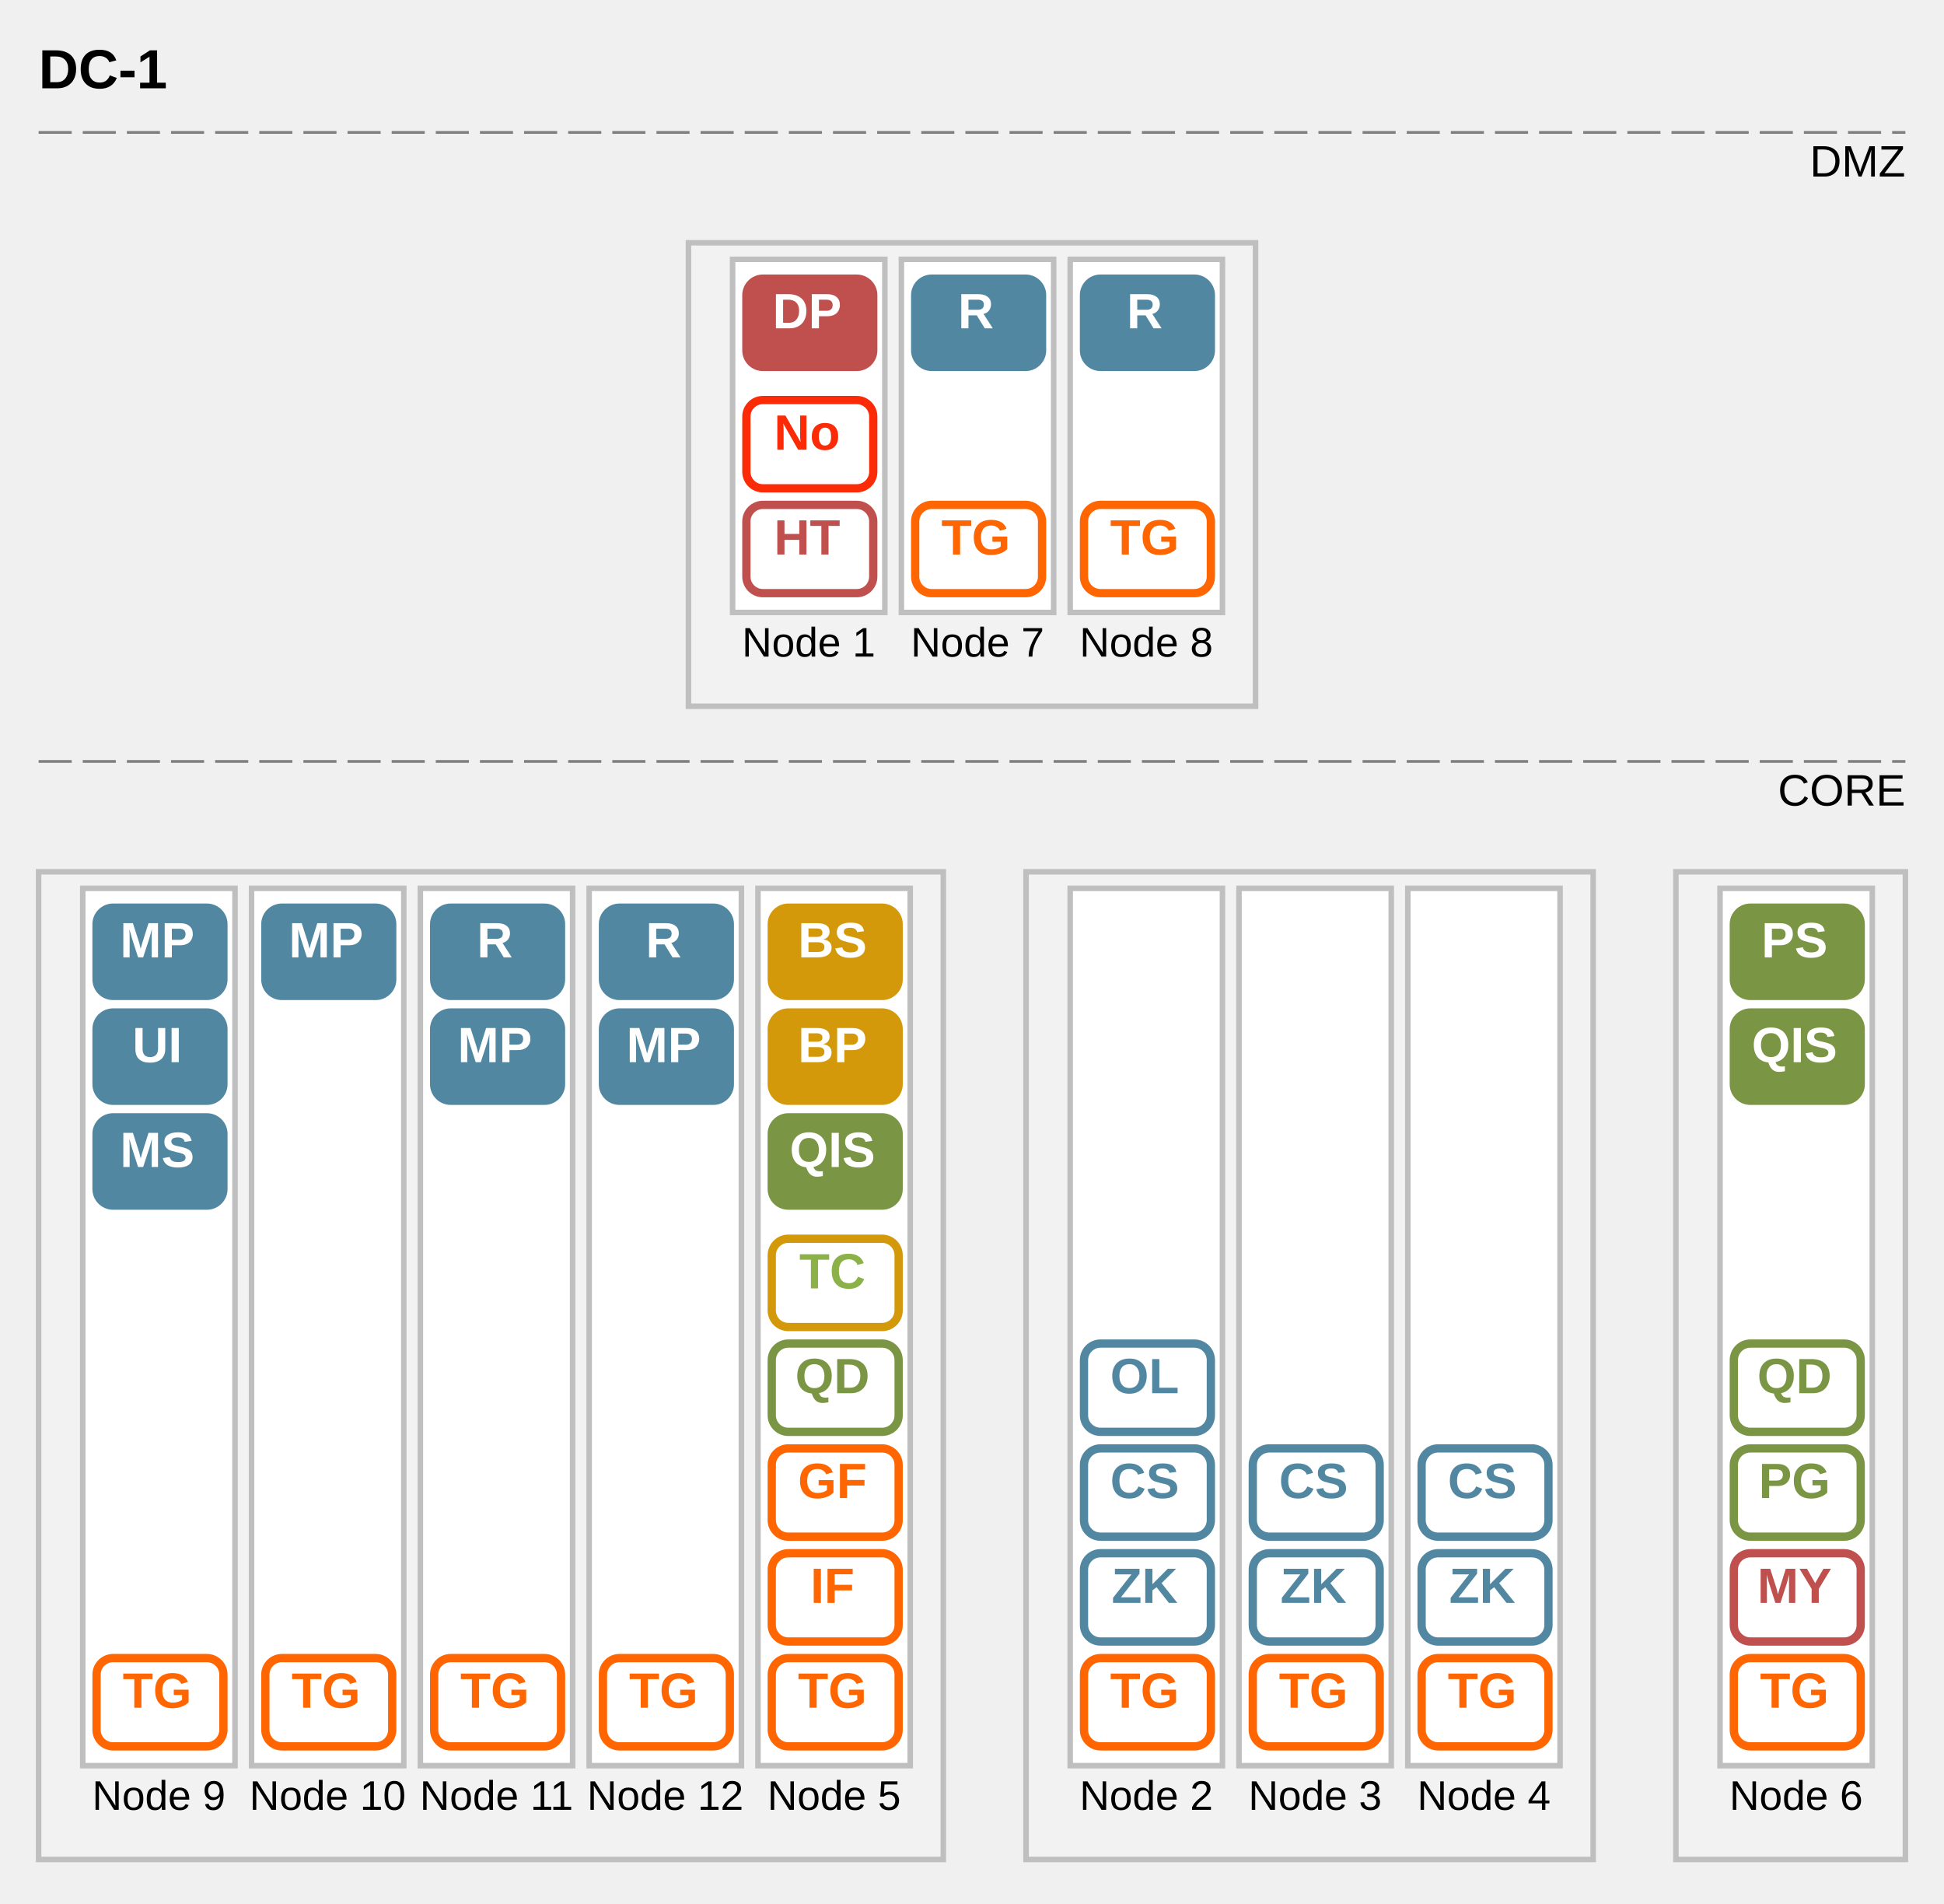
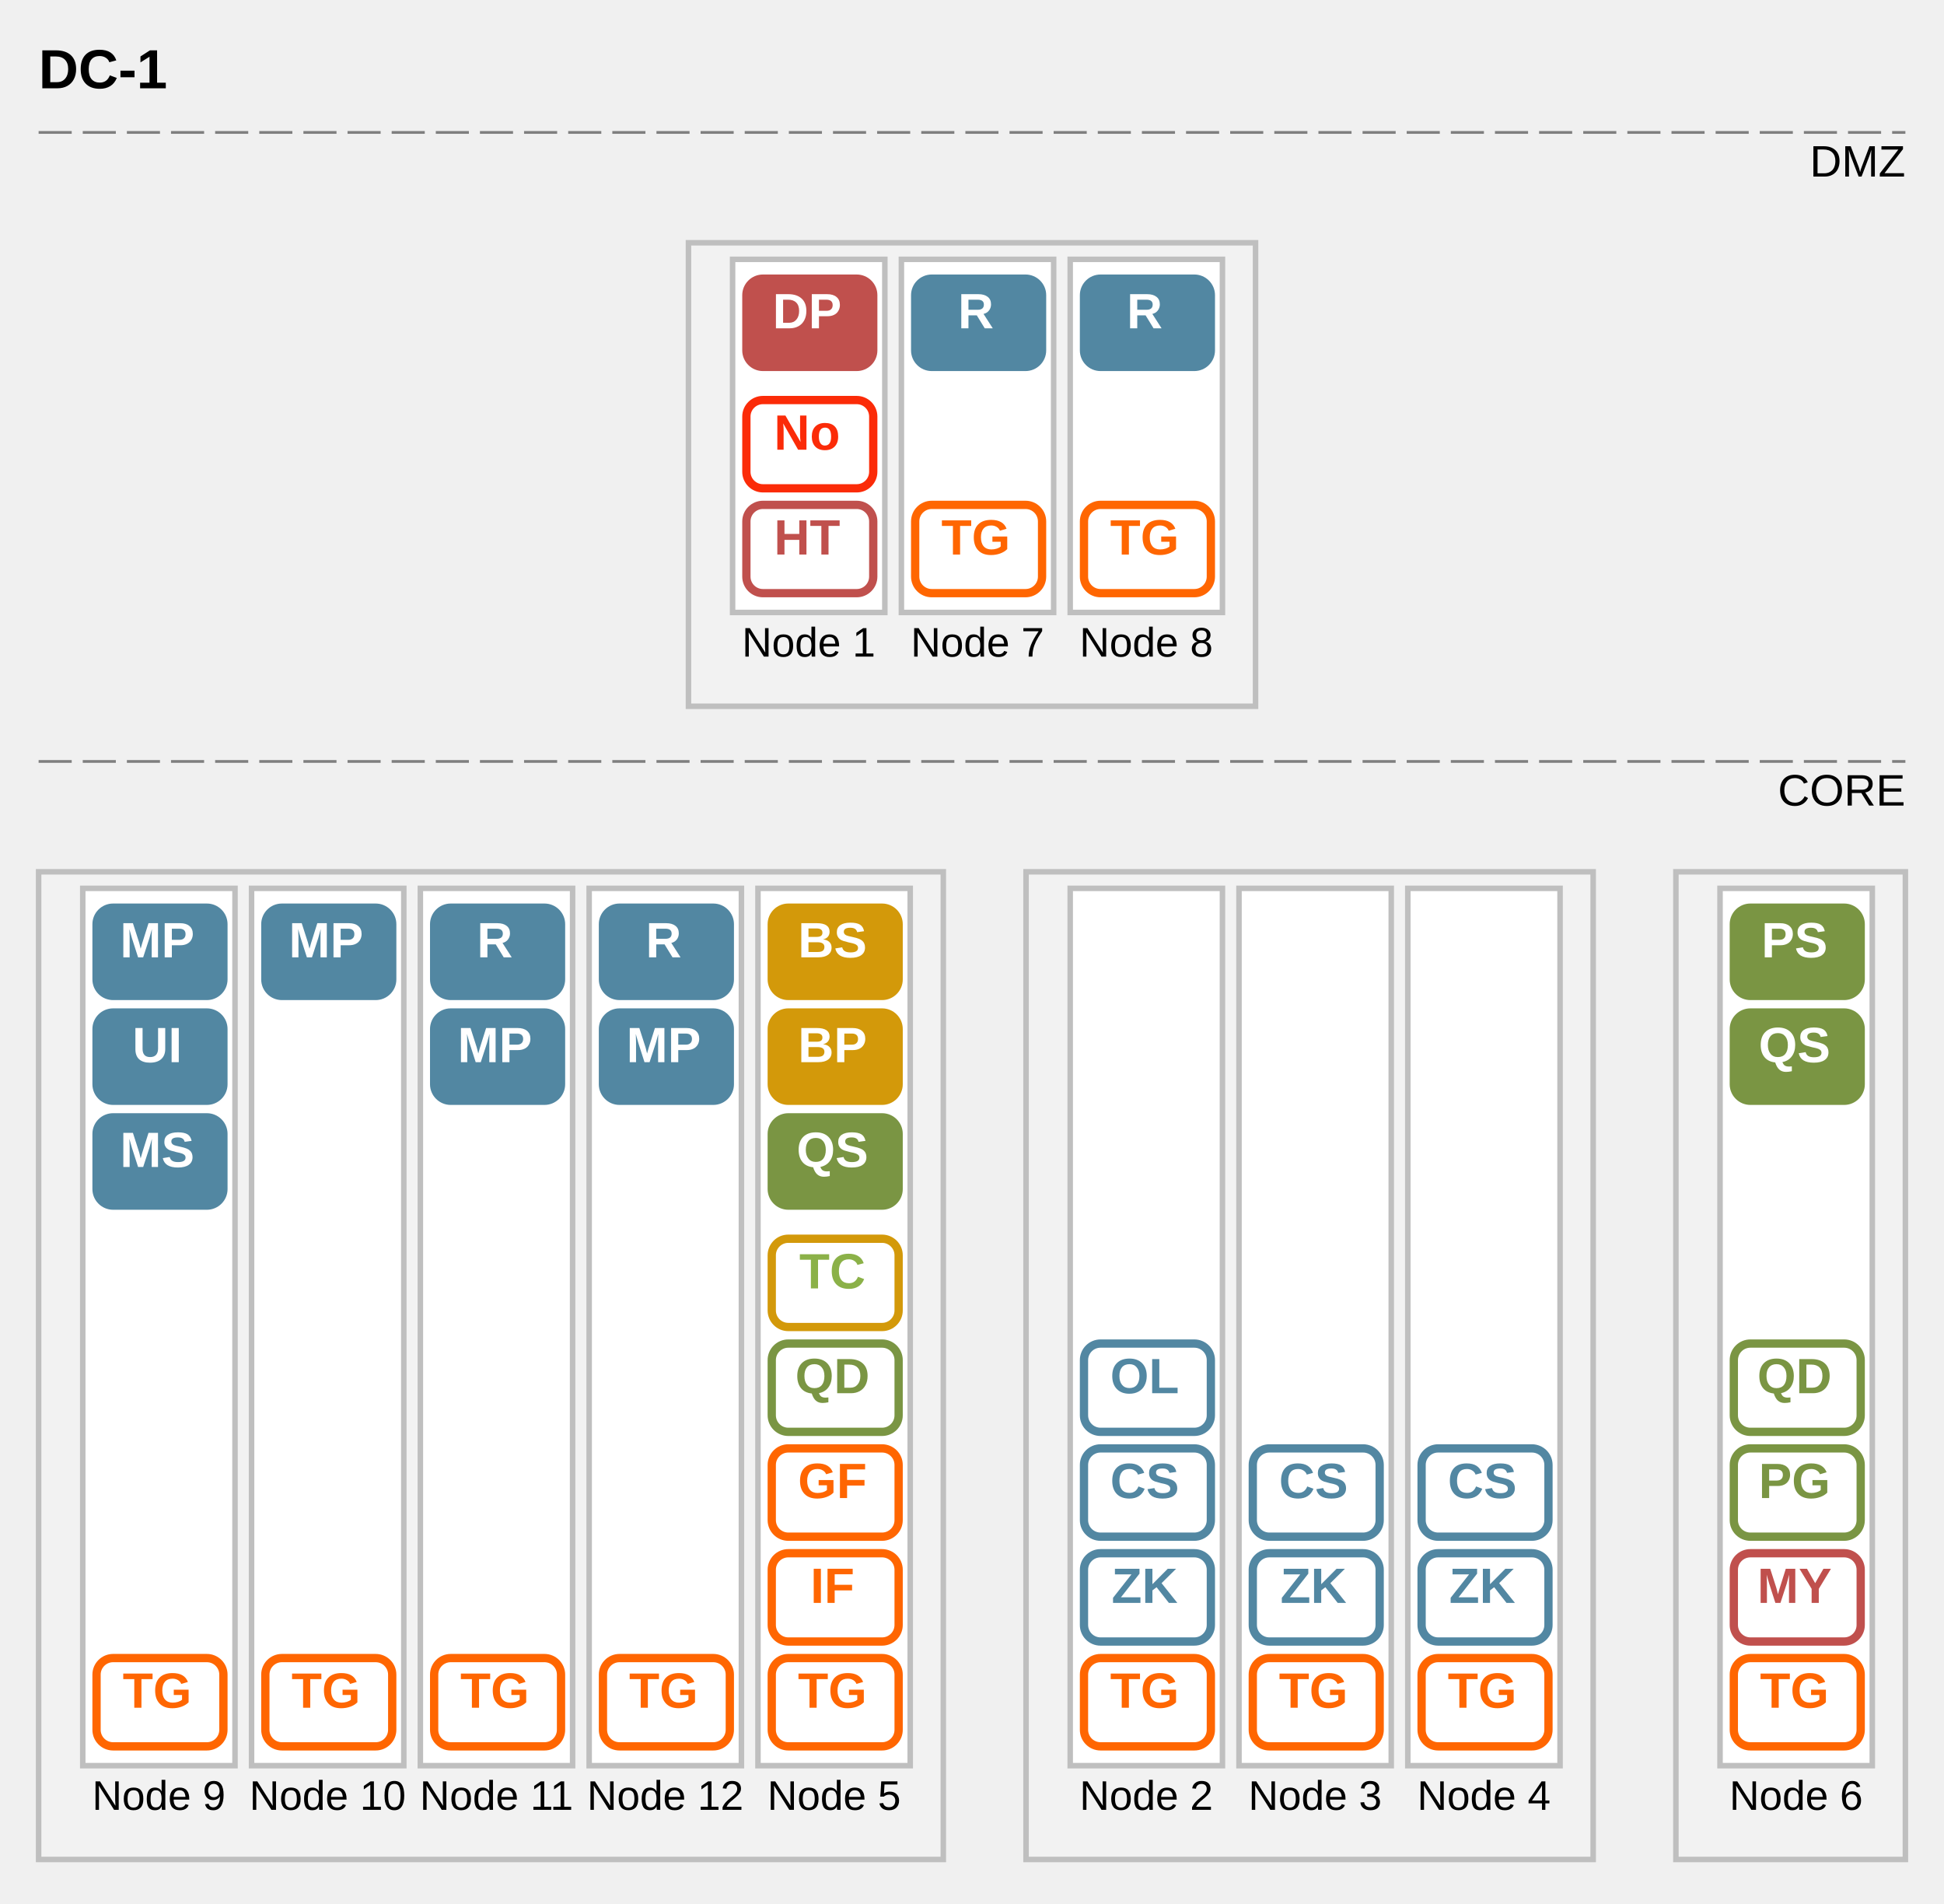
<svg xmlns="http://www.w3.org/2000/svg" xmlns:xlink="http://www.w3.org/1999/xlink" height="345" width="352.4" xml:space="preserve" version="1.1" id="svg2">
  <symbol id="struct">
    <rect id="compcs2" x="1.5" y="1.5" width="23" height="16" rx="3" style="stroke-width:1.5" />
  </symbol>
  <symbol id="ui">
    <use xlink:href="#struct" style="fill:#5287a2;stroke:#5287a2;" />
    <text id="text1488" x="12.5" y="10.5" style="font-weight:bold;font-size:9px;font-family:Arial;fill:#ffffff;" alignment-baseline="middle" text-anchor="middle">UI</text>
  </symbol>
  <symbol id="ms">
    <use xlink:href="#struct" style="fill:#5287a2;stroke:#5287a2;" />
    <text id="text1488" x="12.5" y="10.5" style="font-weight:bold;font-size:9px;font-family:Arial;fill:#ffffff;" alignment-baseline="middle" text-anchor="middle">MS</text>
  </symbol>
  <symbol id="r">
    <use xlink:href="#struct" style="fill:#5287a2;stroke:#5287a2;" />
    <text id="text1488" x="12.5" y="10.5" style="font-weight:bold;font-size:9px;font-family:Arial;fill:#ffffff;" alignment-baseline="middle" text-anchor="middle">R</text>
  </symbol>
  <symbol id="mp">
    <use xlink:href="#struct" style="fill:#5287a2;stroke:#5287a2;" />
    <text id="text1488" x="12.5" y="10.5" style="font-weight:bold;font-size:9px;font-family:Arial;fill:#ffffff;" alignment-baseline="middle" text-anchor="middle">MP</text>
  </symbol>
  <symbol id="cs">
    <use xlink:href="#struct" style="fill:#ffffff;stroke:#5287a2;" />
    <text id="text1488" x="12.5" y="10.5" style="font-weight:bold;font-size:9px;font-family:Arial;fill:#5287a2;" alignment-baseline="middle" text-anchor="middle">CS</text>
  </symbol>
  <symbol id="zk">
    <use xlink:href="#struct" style="fill:#ffffff;stroke:#5287a2;" />
    <text id="text1488" x="12.5" y="10.5" style="font-weight:bold;font-size:9px;font-family:Arial;fill:#5287a2;" alignment-baseline="middle" text-anchor="middle">ZK</text>
  </symbol>
  <symbol id="ol">
    <use xlink:href="#struct" style="fill:#ffffff;stroke:#5287a2;" />
    <text id="text1488" x="12.5" y="10.5" style="font-weight:bold;font-size:9px;font-family:Arial;fill:#5287a2;" alignment-baseline="middle" text-anchor="middle">OL</text>
  </symbol>
  <symbol id="bp">
    <use xlink:href="#struct" style="fill:#d3990a;stroke:#d3990a;" />
    <text id="text1488" x="12.5" y="10.5" style="font-weight:bold;font-size:9px;font-family:Arial;fill:#ffffff;" alignment-baseline="middle" text-anchor="middle">BP</text>
  </symbol>
  <symbol id="bs">
    <use xlink:href="#struct" style="fill:#d3990a;stroke:#d3990a;" />
    <text id="text1488" x="12.5" y="10.5" style="font-weight:bold;font-size:9px;font-family:Arial;fill:#ffffff;" alignment-baseline="middle" text-anchor="middle">BS</text>
  </symbol>
  <symbol id="nx">
    <use xlink:href="#struct" style="fill:#ffffff;stroke:#d3990a;" />
    <text id="text1488" x="12.5" y="10.5" style="font-weight:bold;font-size:9px;font-family:Arial;fill:#8bb148;" alignment-baseline="middle" text-anchor="middle">NX</text>
  </symbol>
  <symbol id="tc">
    <use xlink:href="#struct" style="fill:#ffffff;stroke:#d3990a;" />
    <text id="text1488" x="12.5" y="10.5" style="font-weight:bold;font-size:9px;font-family:Arial;fill:#8bb148;" alignment-baseline="middle" text-anchor="middle">TC</text>
  </symbol>
  <symbol id="es">
    <use xlink:href="#struct" style="fill:#ffffff;stroke:#d3990a;" />
    <text id="text1488" x="12.5" y="10.5" style="font-weight:bold;font-size:9px;font-family:Arial;fill:#8bb148;" alignment-baseline="middle" text-anchor="middle">ES</text>
  </symbol>
  <symbol id="ps">
    <use xlink:href="#struct" style="fill:#7a9543;stroke:#7a9543;" />
    <text id="text1488" x="12.5" y="10.5" style="font-weight:bold;font-size:9px;font-family:Arial;fill:#ffffff;" alignment-baseline="middle" text-anchor="middle">PS</text>
  </symbol>
-   <symbol id="qis">
+   <symbol id="qs">
    <use xlink:href="#struct" style="fill:#7a9543;stroke:#7a9543;" />
-     <text id="text1488" x="12.5" y="10.5" style="font-weight:bold;font-size:9px;font-family:Arial;fill:#ffffff;" alignment-baseline="middle" text-anchor="middle">QIS</text>
+     <text id="text1488" x="12.5" y="10.5" style="font-weight:bold;font-size:9px;font-family:Arial;fill:#ffffff;" alignment-baseline="middle" text-anchor="middle">QS</text>
  </symbol>
  <symbol id="qd">
    <use xlink:href="#struct" style="fill:#ffffff;stroke:#7a9543;" />
    <text id="text1488" x="12.5" y="10.5" style="font-weight:bold;font-size:9px;font-family:Arial;fill:#7a9543;" alignment-baseline="middle" text-anchor="middle">QD</text>
  </symbol>
  <symbol id="pg">
    <use xlink:href="#struct" style="fill:#ffffff;stroke:#7a9543;" />
    <text id="text1488" x="12.5" y="10.5" style="font-weight:bold;font-size:9px;font-family:Arial;fill:#7a9543;" alignment-baseline="middle" text-anchor="middle">PG</text>
  </symbol>
  <symbol id="pgm">
    <use xlink:href="#struct" style="fill:#ffffff;stroke:#7a9543;" />
    <text id="text1488" x="12.5" y="10.5" style="font-weight:bold;font-size:9px;font-family:Arial;fill:#7a9543;" alignment-baseline="middle" text-anchor="middle">PGm</text>
  </symbol>
  <symbol id="pgs">
    <use xlink:href="#struct" style="fill:#ffffff;stroke:#7a9543;" />
    <text id="text1488" x="12.5" y="10.5" style="font-weight:bold;font-size:9px;font-family:Arial;fill:#7a9543;" alignment-baseline="middle" text-anchor="middle">PGs</text>
  </symbol>
  <symbol id="dp">
    <use xlink:href="#struct" style="fill:#c0504d;stroke:#c0504d;" />
    <text id="text1488" x="12.5" y="10.5" style="font-weight:bold;font-size:9px;font-family:Arial;fill:#ffffff;" alignment-baseline="middle" text-anchor="middle">DP</text>
  </symbol>
  <symbol id="ht">
    <use xlink:href="#struct" style="fill:#ffffff;stroke:#c0504d;" />
    <text id="text1488" x="12.5" y="10.5" style="font-weight:bold;font-size:9px;font-family:Arial;fill:#c0504d;" alignment-baseline="middle" text-anchor="middle">HT</text>
  </symbol>
  <symbol id="my">
    <use xlink:href="#struct" style="fill:#ffffff;stroke:#c0504d;" />
    <text id="text1488" x="12.5" y="10.5" style="font-weight:bold;font-size:9px;font-family:Arial;fill:#c0504d;" alignment-baseline="middle" text-anchor="middle">MY</text>
  </symbol>
  <symbol id="no">
    <use xlink:href="#struct" style="fill:#ffffff;stroke:#fb2b08;" />
    <text id="text1488" x="12.5" y="10.5" style="font-weight:bold;font-size:9px;font-family:Arial;fill:#fb2b08;" alignment-baseline="middle" text-anchor="middle">No</text>
  </symbol>
  <symbol id="git">
    <use xlink:href="#struct" style="fill:#ffffff;stroke:#fb2b08;" />
    <text id="text1488" x="12.5" y="10.5" style="font-weight:bold;font-size:9px;font-family:Arial;fill:#fb2b08;" alignment-baseline="middle" text-anchor="middle">GIT</text>
  </symbol>
  <symbol id="jnk">
    <use xlink:href="#struct" style="fill:#ffffff;stroke:#fb2b08;" />
    <text id="text1488" x="12.5" y="10.5" style="font-weight:bold;font-size:9px;font-family:Arial;fill:#fb2b08;" alignment-baseline="middle" text-anchor="middle">Jnk</text>
  </symbol>
  <symbol id="mvn">
    <use xlink:href="#struct" style="fill:#ffffff;stroke:#fb2b08;" />
    <text id="text1488" x="12.5" y="10.5" style="font-weight:bold;font-size:9px;font-family:Arial;fill:#fb2b08;" alignment-baseline="middle" text-anchor="middle">Mvn</text>
  </symbol>
  <symbol id="tg">
    <use xlink:href="#struct" style="fill:#ffffff;stroke:#ff6601;" />
    <text id="text1488" x="12.5" y="10.5" style="font-weight:bold;font-size:9px;font-family:Arial;fill:#ff6601;" alignment-baseline="middle" text-anchor="middle">TG</text>
  </symbol>
  <symbol id="if">
    <use xlink:href="#struct" style="fill:#ffffff;stroke:#ff6601;" />
    <text id="text1488" x="12.5" y="10.5" style="font-weight:bold;font-size:9px;font-family:Arial;fill:#ff6601;" alignment-baseline="middle" text-anchor="middle">IF</text>
  </symbol>
  <symbol id="gf">
    <use xlink:href="#struct" style="fill:#ffffff;stroke:#ff6601;" />
    <text id="text1488" x="12.5" y="10.5" style="font-weight:bold;font-size:9px;font-family:Arial;fill:#ff6601;" alignment-baseline="middle" text-anchor="middle">GF</text>
  </symbol>
  <text id="text1488" x="7" y="16" style="font-weight:bold;font-size:10px;font-family:Arial;" text-anchor="start">DC-1</text>
  <line x1="7" y1="24" x2="345.4" y2="24" style="stroke:#7f7f7f;;stroke-width:0.5;stroke-dasharray:6, 2;stroke-dashoffset:0;" />
  <text id="text1488" x="345.4" y="32" style="font-weight:normal;font-size:8px;font-family:Arial;" text-anchor="end">DMZ</text>
  <rect id="subnet1" x="124.8" y="44" width="102.8" height="84" style="fill:#f2f2f2;stroke:#bfbfbf">
                    </rect>
  <rect id="node1" x="132.8" y="47" width="27.6" height="64" style="fill:#ffffff;stroke:#bfbfbf">
        </rect>
  <text id="nodetext1" x="146.6" y="119" style="font-weight:normal;font-size:7.5px;font-family:Arial;" alignment-baseline="middle" text-anchor="middle">Node 1</text>
  <use xlink:href="#dp" x="133.8" y="49" />
  <use xlink:href="#ht" x="133.8" y="90" />
  <use xlink:href="#no" x="133.8" y="71" />
  <rect id="node7" x="163.4" y="47" width="27.6" height="64" style="fill:#ffffff;stroke:#bfbfbf">
        </rect>
  <text id="nodetext7" x="177.2" y="119" style="font-weight:normal;font-size:7.5px;font-family:Arial;" alignment-baseline="middle" text-anchor="middle">Node 7</text>
  <use xlink:href="#r" x="164.4" y="49" />
  <use xlink:href="#tg" x="164.4" y="90" />
  <rect id="node8" x="194" y="47" width="27.6" height="64" style="fill:#ffffff;stroke:#bfbfbf">
        </rect>
  <text id="nodetext8" x="207.8" y="119" style="font-weight:normal;font-size:7.5px;font-family:Arial;" alignment-baseline="middle" text-anchor="middle">Node 8</text>
  <use xlink:href="#r" x="195" y="49" />
  <use xlink:href="#tg" x="195" y="90" />
  <line x1="7" y1="138" x2="345.4" y2="138" style="stroke:#7f7f7f;;stroke-width:0.5;stroke-dasharray:6, 2;stroke-dashoffset:0;" />
  <text id="text1488" x="345.4" y="146" style="font-weight:normal;font-size:8px;font-family:Arial;" text-anchor="end">CORE</text>
  <rect id="subnet1" x="7" y="158" width="164" height="179" style="fill:#f2f2f2;stroke:#bfbfbf">
                    </rect>
  <rect id="node9" x="15" y="161" width="27.6" height="159" style="fill:#ffffff;stroke:#bfbfbf">
        </rect>
  <text id="nodetext9" x="28.8" y="328" style="font-weight:normal;font-size:7.5px;font-family:Arial;" alignment-baseline="middle" text-anchor="middle">Node 9</text>
  <use xlink:href="#mp" x="16" y="163" />
  <use xlink:href="#ui" x="16" y="182" />
  <use xlink:href="#ms" x="16" y="201" />
  <use xlink:href="#tg" x="16" y="299" />
  <rect id="node10" x="45.6" y="161" width="27.6" height="159" style="fill:#ffffff;stroke:#bfbfbf">
        </rect>
  <text id="nodetext10" x="59.4" y="328" style="font-weight:normal;font-size:7.5px;font-family:Arial;" alignment-baseline="middle" text-anchor="middle">Node 10</text>
  <use xlink:href="#mp" x="46.6" y="163" />
  <use xlink:href="#tg" x="46.6" y="299" />
  <rect id="node11" x="76.2" y="161" width="27.6" height="159" style="fill:#ffffff;stroke:#bfbfbf">
        </rect>
  <text id="nodetext11" x="90" y="328" style="font-weight:normal;font-size:7.5px;font-family:Arial;" alignment-baseline="middle" text-anchor="middle">Node 11</text>
  <use xlink:href="#r" x="77.2" y="163" />
  <use xlink:href="#mp" x="77.2" y="182" />
  <use xlink:href="#tg" x="77.2" y="299" />
  <rect id="node12" x="106.8" y="161" width="27.6" height="159" style="fill:#ffffff;stroke:#bfbfbf">
        </rect>
  <text id="nodetext12" x="120.6" y="328" style="font-weight:normal;font-size:7.5px;font-family:Arial;" alignment-baseline="middle" text-anchor="middle">Node 12</text>
  <use xlink:href="#r" x="107.8" y="163" />
  <use xlink:href="#mp" x="107.8" y="182" />
  <use xlink:href="#tg" x="107.8" y="299" />
  <rect id="node5" x="137.4" y="161" width="27.6" height="159" style="fill:#ffffff;stroke:#bfbfbf">
        </rect>
  <text id="nodetext5" x="151.2" y="328" style="font-weight:normal;font-size:7.5px;font-family:Arial;" alignment-baseline="middle" text-anchor="middle">Node 5</text>
  <use xlink:href="#bs" x="138.4" y="163" />
  <use xlink:href="#bp" x="138.4" y="182" />
-   <use xlink:href="#qis" x="138.4" y="201" />
+   <use xlink:href="#qs" x="138.4" y="201" />
  <use xlink:href="#tg" x="138.4" y="299" />
  <use xlink:href="#if" x="138.4" y="280" />
  <use xlink:href="#gf" x="138.4" y="261" />
  <use xlink:href="#qd" x="138.4" y="242" />
  <use xlink:href="#tc" x="138.4" y="223" />
  <rect id="subnet1" x="186" y="158" width="102.8" height="179" style="fill:#f2f2f2;stroke:#bfbfbf">
                    </rect>
  <rect id="node2" x="194" y="161" width="27.6" height="159" style="fill:#ffffff;stroke:#bfbfbf">
        </rect>
  <text id="nodetext2" x="207.8" y="328" style="font-weight:normal;font-size:7.5px;font-family:Arial;" alignment-baseline="middle" text-anchor="middle">Node 2</text>
  <use xlink:href="#tg" x="195" y="299" />
  <use xlink:href="#zk" x="195" y="280" />
  <use xlink:href="#cs" x="195" y="261" />
  <use xlink:href="#ol" x="195" y="242" />
  <rect id="node3" x="224.6" y="161" width="27.6" height="159" style="fill:#ffffff;stroke:#bfbfbf">
        </rect>
  <text id="nodetext3" x="238.4" y="328" style="font-weight:normal;font-size:7.5px;font-family:Arial;" alignment-baseline="middle" text-anchor="middle">Node 3</text>
  <use xlink:href="#tg" x="225.6" y="299" />
  <use xlink:href="#zk" x="225.6" y="280" />
  <use xlink:href="#cs" x="225.6" y="261" />
  <rect id="node4" x="255.2" y="161" width="27.6" height="159" style="fill:#ffffff;stroke:#bfbfbf">
        </rect>
  <text id="nodetext4" x="269" y="328" style="font-weight:normal;font-size:7.5px;font-family:Arial;" alignment-baseline="middle" text-anchor="middle">Node 4</text>
  <use xlink:href="#tg" x="256.2" y="299" />
  <use xlink:href="#zk" x="256.2" y="280" />
  <use xlink:href="#cs" x="256.2" y="261" />
  <rect id="subnet1" x="303.8" y="158" width="41.6" height="179" style="fill:#f2f2f2;stroke:#bfbfbf">
                    </rect>
  <rect id="node6" x="311.8" y="161" width="27.6" height="159" style="fill:#ffffff;stroke:#bfbfbf">
        </rect>
  <text id="nodetext6" x="325.6" y="328" style="font-weight:normal;font-size:7.5px;font-family:Arial;" alignment-baseline="middle" text-anchor="middle">Node 6</text>
  <use xlink:href="#ps" x="312.8" y="163" />
-   <use xlink:href="#qis" x="312.8" y="182" />
+   <use xlink:href="#qs" x="312.8" y="182" />
  <use xlink:href="#tg" x="312.8" y="299" />
  <use xlink:href="#my" x="312.8" y="280" />
  <use xlink:href="#pg" x="312.8" y="261" />
  <use xlink:href="#qd" x="312.8" y="242" />
</svg>
